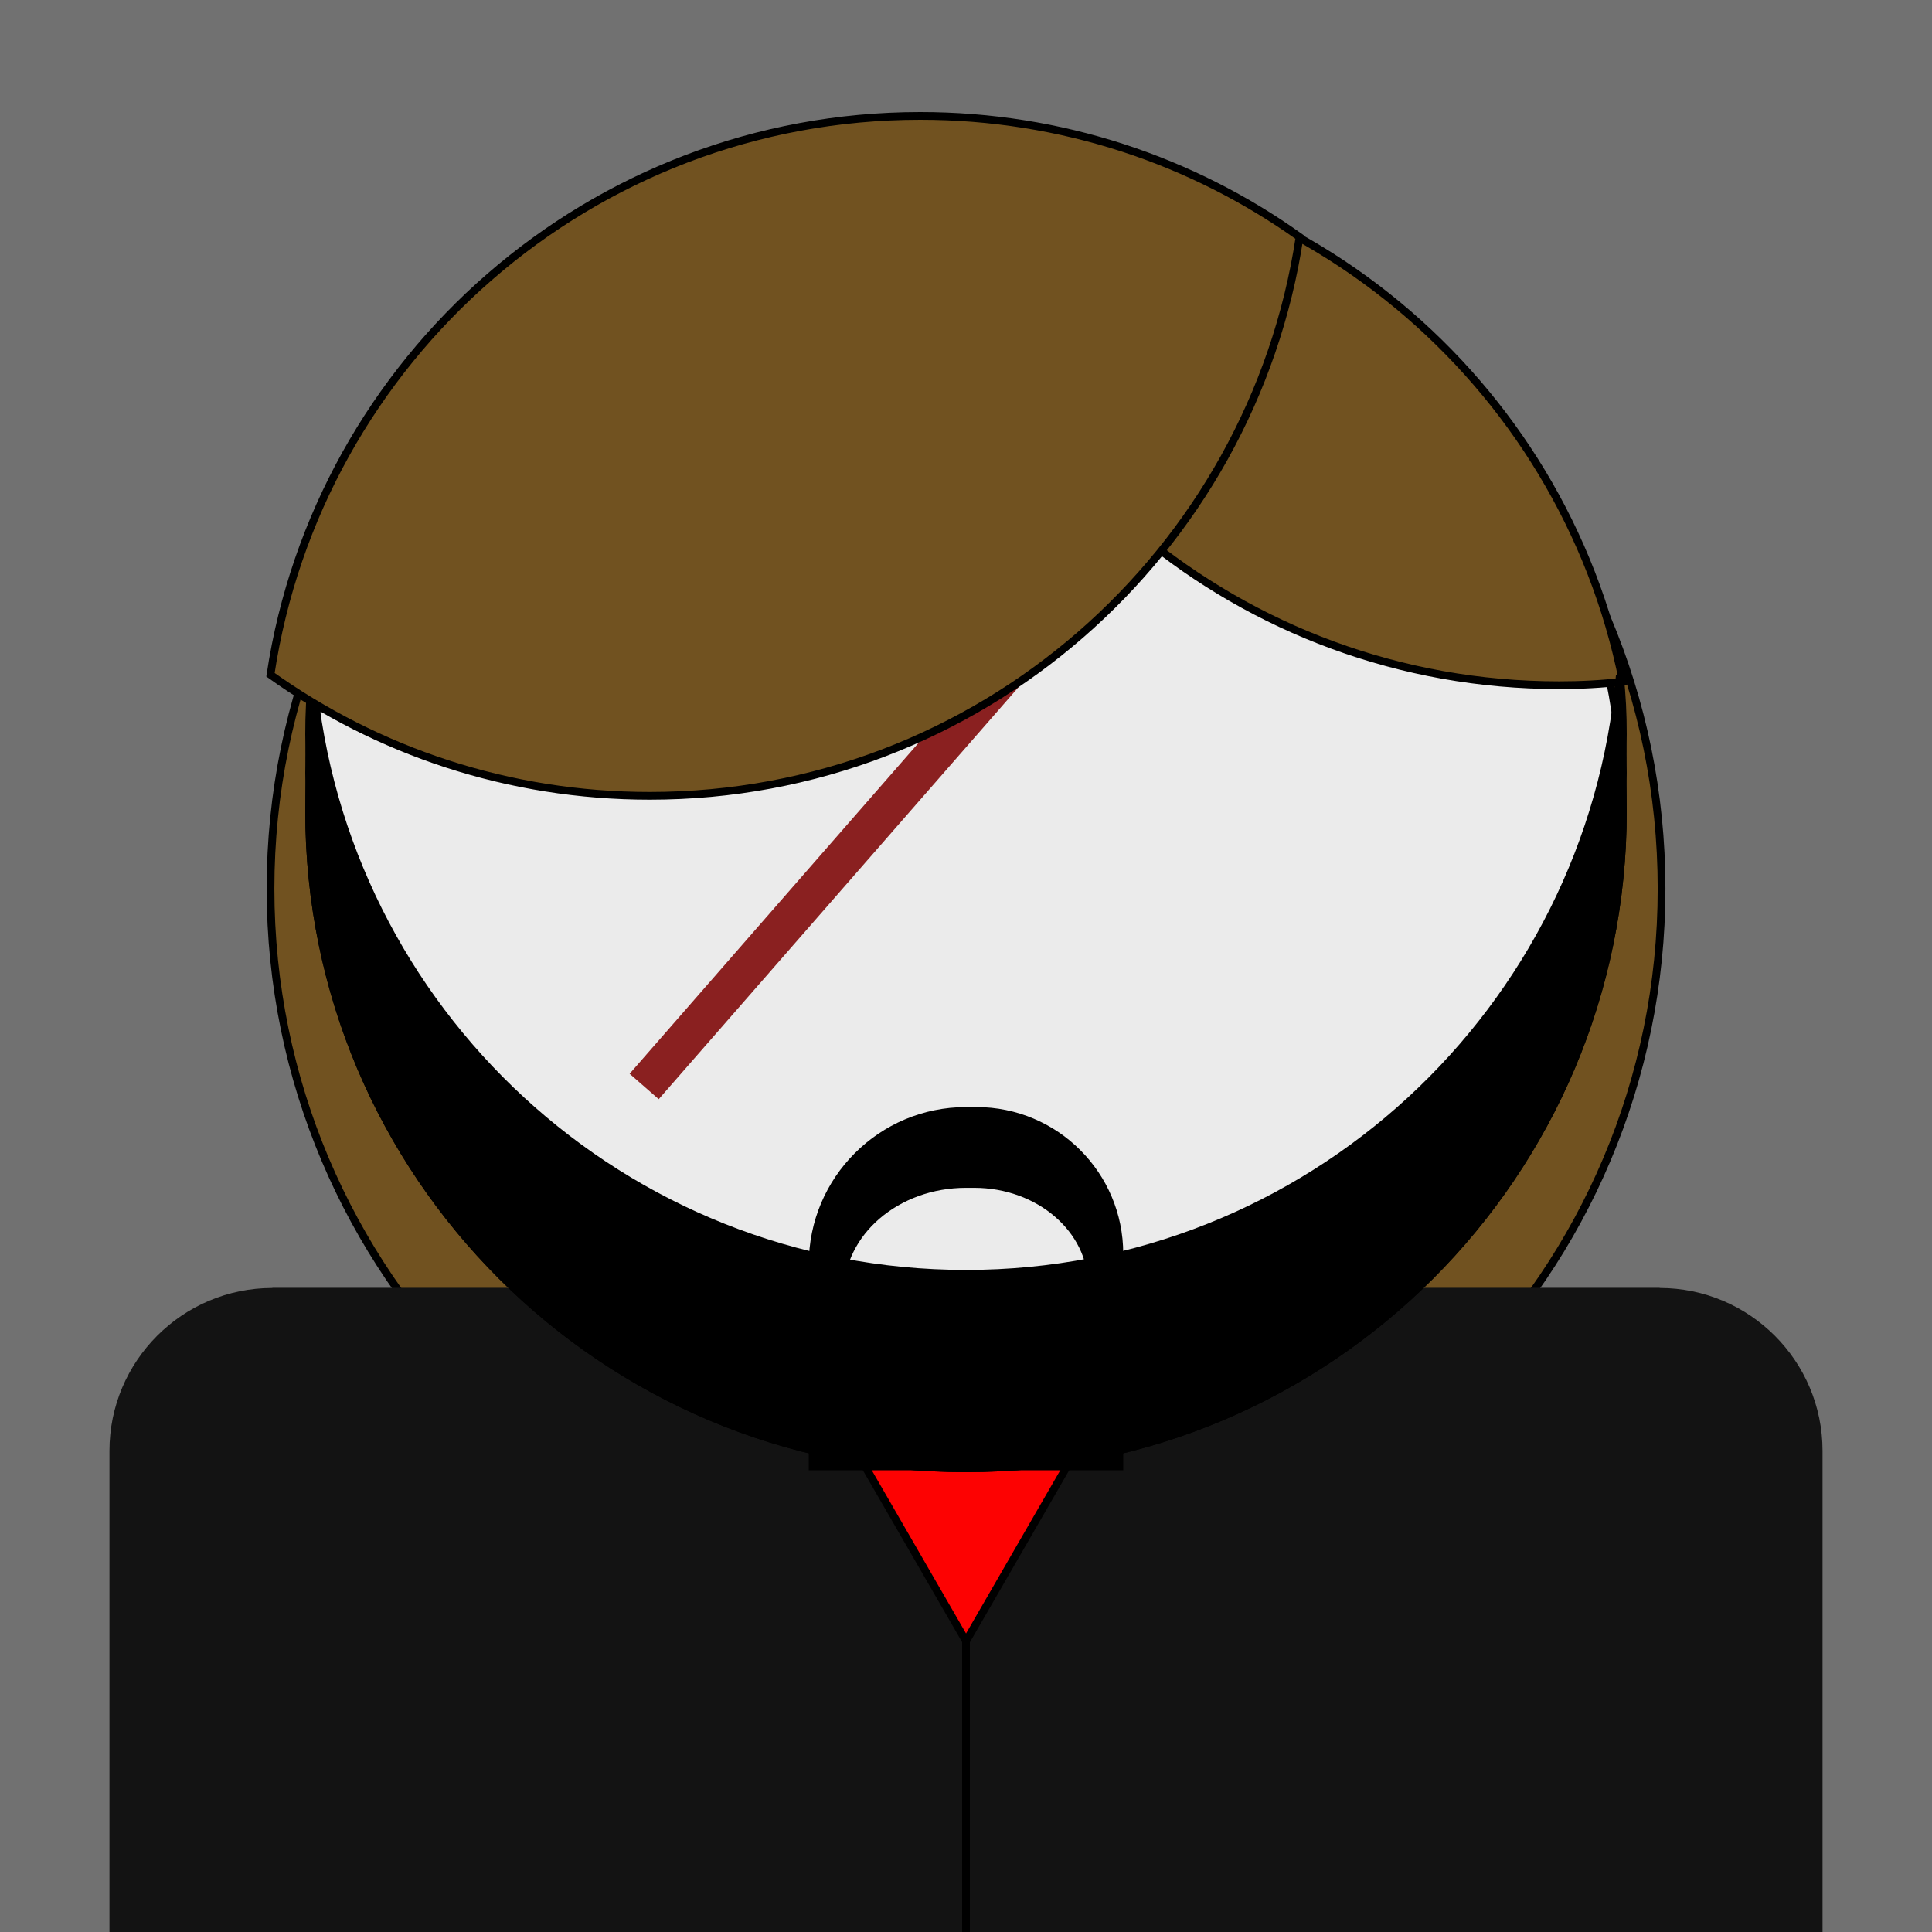
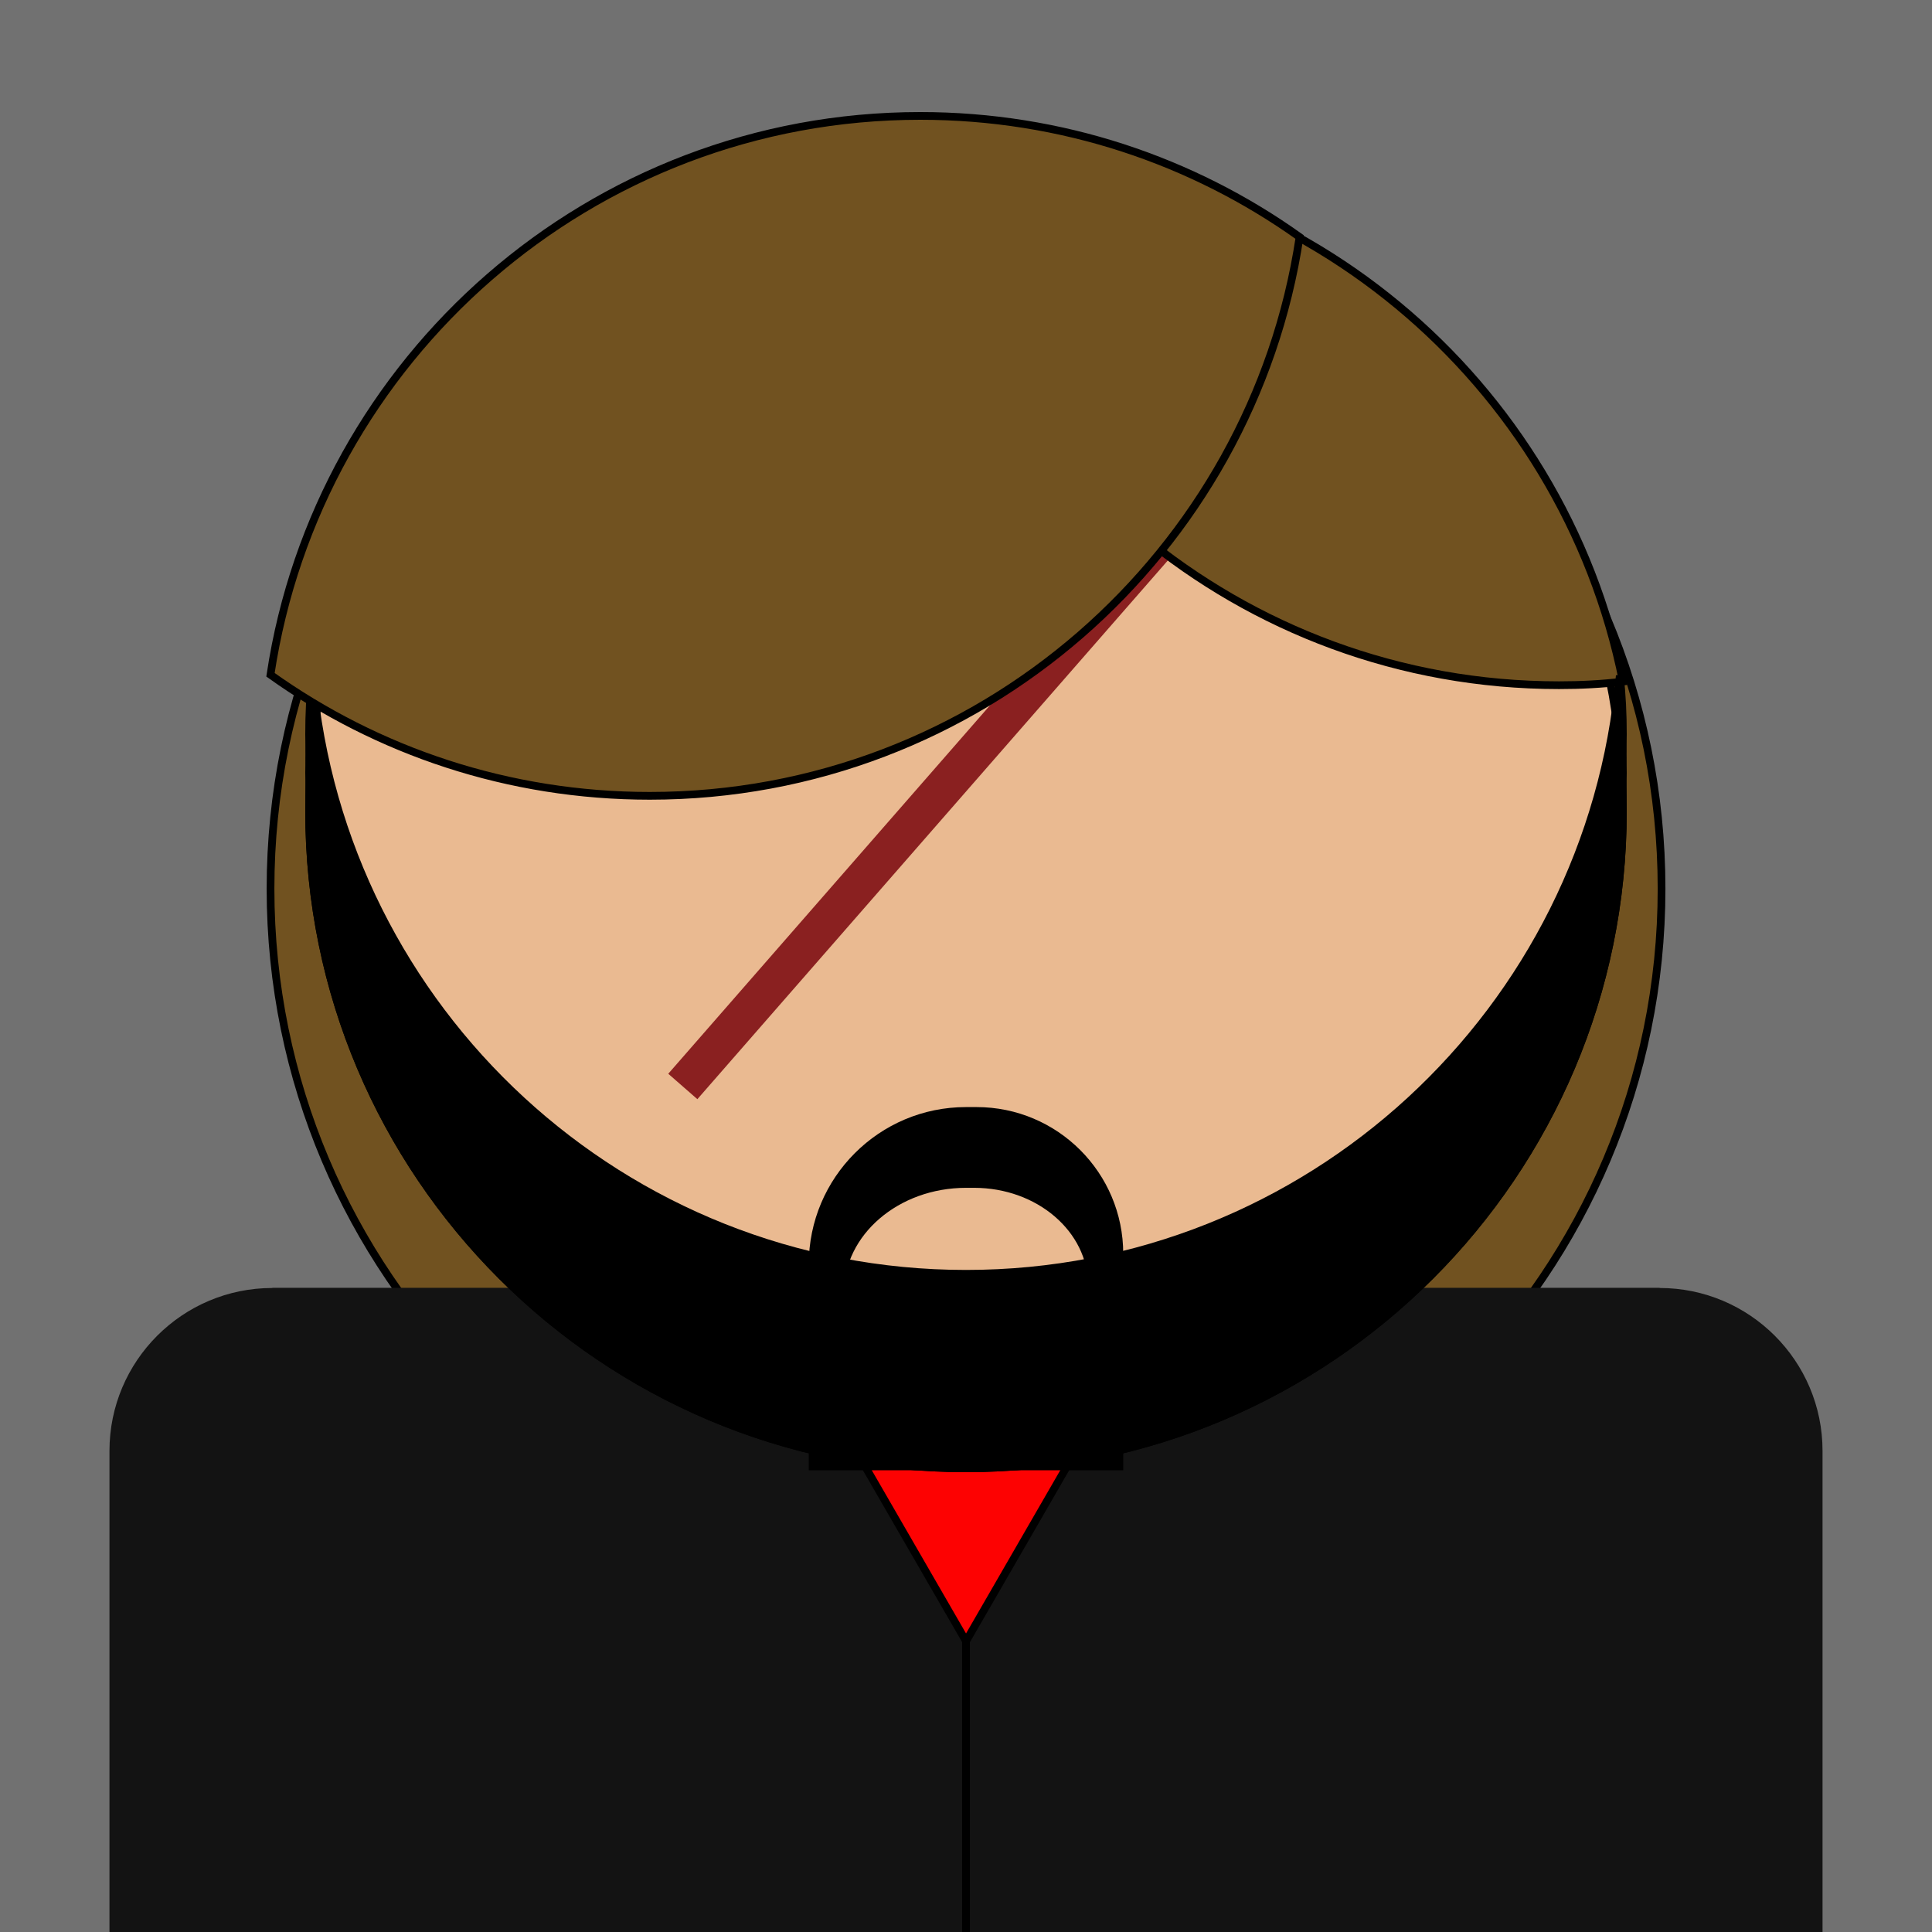
<svg xmlns="http://www.w3.org/2000/svg" style="isolation:isolate" viewBox="0 0 50 50" width="50" height="50">
  <defs>
-     <clipPath id="_clipPath_phGPXOJN2nPHeSTgYltYpGB3SmRYG0id">
+     <clipPath id="_clipPath_tScIVSOrTHDczGC2r8cm9ca8b9rkhwJP">
      <rect width="50" height="50" />
    </clipPath>
  </defs>
-   <g clip-path="url(#_clipPath_phGPXOJN2nPHeSTgYltYpGB3SmRYG0id)">
+   <g clip-path="url(#_clipPath_tScIVSOrTHDczGC2r8cm9ca8b9rkhwJP)">
    <rect x="0" y="0" width="50" height="50" transform="matrix(1,0,0,1,0,0)" fill="rgb(113,113,113)" />
    <circle vector-effect="non-scaling-stroke" cx="25.001" cy="23" r="18" fill="rgb(113,82,32)" stroke-width="0.2" stroke="rgb(0,0,0)" stroke-linejoin="miter" stroke-linecap="square" stroke-miterlimit="3" />
    <g>
      <path d=" M 47.167 50 L 30.5 50 L 30.5 33.333 L 42.951 33.333 C 45.278 33.333 47.167 35.222 47.167 37.549 L 47.167 50 Z " fill-rule="evenodd" fill="rgb(19,19,19)" />
      <path d=" M 2.833 50 L 19.5 50 L 19.5 33.333 L 7.049 33.333 C 4.722 33.333 2.833 35.222 2.833 37.549 L 2.833 50 Z " fill-rule="evenodd" fill="rgb(19,19,19)" />
      <rect x="7.049" y="33.333" width="35.903" height="16.667" transform="matrix(1,0,0,1,0,0)" fill="rgb(19,19,19)" />
    </g>
    <polygon points="25.001,42.474,21.84,37,28.161,37" fill="rgb(253,2,2)" vector-effect="non-scaling-stroke" stroke-width="0.2" stroke="rgb(0,0,0)" stroke-linejoin="miter" stroke-linecap="square" stroke-miterlimit="3" />
-     <circle vector-effect="non-scaling-stroke" cx="25" cy="21" r="17" fill="rgb(235,235,235)" stroke-width="0.2" stroke="rgb(0,0,0)" stroke-linejoin="miter" stroke-linecap="square" stroke-miterlimit="3" />
-     <line x1="17" y1="27.741" x2="29" y2="14" vector-effect="non-scaling-stroke" stroke-width="1" stroke="rgb(138,32,32)" stroke-linejoin="miter" stroke-linecap="square" stroke-miterlimit="3" />
+     <circle vector-effect="non-scaling-stroke" cx="25" cy="21" r="17" fill="rgb(234,186,145)" stroke-width="0.2" stroke="rgb(0,0,0)" stroke-linejoin="miter" stroke-linecap="square" stroke-miterlimit="3" />
+     <line x1="18" y1="27.741" x2="30" y2="14" vector-effect="non-scaling-stroke" stroke-width="1" stroke="rgb(138,32,32)" stroke-linejoin="miter" stroke-linecap="square" stroke-miterlimit="3" />
    <path d=" M 42 17.639 C 41.459 17.706 40.906 17.733 40.347 17.733 C 32.117 17.733 25.245 11.871 23.694 4.094 C 24.235 4.027 24.788 4 25.347 4 C 33.577 4 40.45 9.861 42 17.639 Z " fill-rule="evenodd" fill="rgb(113,82,32)" vector-effect="non-scaling-stroke" stroke-width="0.2" stroke="rgb(0,0,0)" stroke-linejoin="miter" stroke-linecap="square" stroke-miterlimit="3" />
    <path d=" M 20.931 38.051 L 29.069 38.051 L 29.069 32.446 C 29.069 30.352 27.368 28.651 25.273 28.651 L 25 28.651 C 22.754 28.651 20.931 30.474 20.931 32.72 L 20.931 38.051 Z " fill-rule="evenodd" fill="rgb(0,0,0)" />
-     <path d=" M 21.84 37 L 28.16 37 L 28.16 33.269 C 28.16 31.874 26.839 30.741 25.212 30.741 L 25 30.741 C 23.256 30.741 21.84 31.955 21.84 33.451 L 21.84 37 Z " fill-rule="evenodd" fill="rgb(235,235,235)" />
+     <path d=" M 21.84 37 L 28.16 37 L 28.16 33.269 C 28.16 31.874 26.839 30.741 25.212 30.741 L 25 30.741 C 23.256 30.741 21.84 31.955 21.84 33.451 L 21.84 37 Z " fill-rule="evenodd" fill="rgb(234,186,145)" />
    <path d=" M 8.08 19.483 C 8.023 19.98 8 20.487 8 21 C 8 30.383 15.617 38 25 38 C 34.383 38 42 30.383 42 21 C 42 20.487 41.977 19.98 41.92 19.483 C 41.162 28.158 33.87 34.966 25 34.966 C 16.13 34.966 8.838 28.158 8.08 19.483 Z " fill-rule="evenodd" fill="rgb(0,0,0)" vector-effect="non-scaling-stroke" stroke-width="0.2" stroke="rgb(0,0,0)" stroke-linejoin="miter" stroke-linecap="square" stroke-miterlimit="3" />
    <path d=" M 8.08 18.483 C 8.023 18.98 8 19.487 8 20 C 8 29.383 15.617 37 25 37 C 34.383 37 42 29.383 42 20 C 42 19.487 41.977 18.98 41.92 18.483 C 41.162 27.158 33.87 33.966 25 33.966 C 16.13 33.966 8.838 27.158 8.08 18.483 Z " fill-rule="evenodd" fill="rgb(0,0,0)" vector-effect="non-scaling-stroke" stroke-width="0.2" stroke="rgb(0,0,0)" stroke-linejoin="miter" stroke-linecap="square" stroke-miterlimit="3" />
    <path d=" M 8.08 17.483 C 8.023 17.98 8 18.487 8 19 C 8 28.383 15.617 36 25 36 C 34.383 36 42 28.383 42 19 C 42 18.487 41.977 17.98 41.92 17.483 C 41.162 26.158 33.87 32.966 25 32.966 C 16.13 32.966 8.838 26.158 8.08 17.483 Z " fill-rule="evenodd" fill="rgb(0,0,0)" vector-effect="non-scaling-stroke" stroke-width="0.2" stroke="rgb(0,0,0)" stroke-linejoin="miter" stroke-linecap="square" stroke-miterlimit="3" />
    <line x1="25" y1="42.474" x2="25" y2="50" vector-effect="non-scaling-stroke" stroke-width="0.2" stroke="rgb(0,0,0)" stroke-linejoin="miter" stroke-linecap="square" stroke-miterlimit="3" />
    <g style="isolation:isolate" />
    <path d=" M 33.633 6.133 C 32.402 14.313 25.337 20.596 16.816 20.596 C 13.159 20.596 9.769 19.439 7 17.463 C 8.23 9.283 15.295 3 23.816 3 C 27.474 3 30.863 4.158 33.633 6.133 Z " fill-rule="evenodd" fill="rgb(113,82,32)" vector-effect="non-scaling-stroke" stroke-width="0.2" stroke="rgb(0,0,0)" stroke-linejoin="miter" stroke-linecap="square" stroke-miterlimit="3" />
  </g>
</svg>
